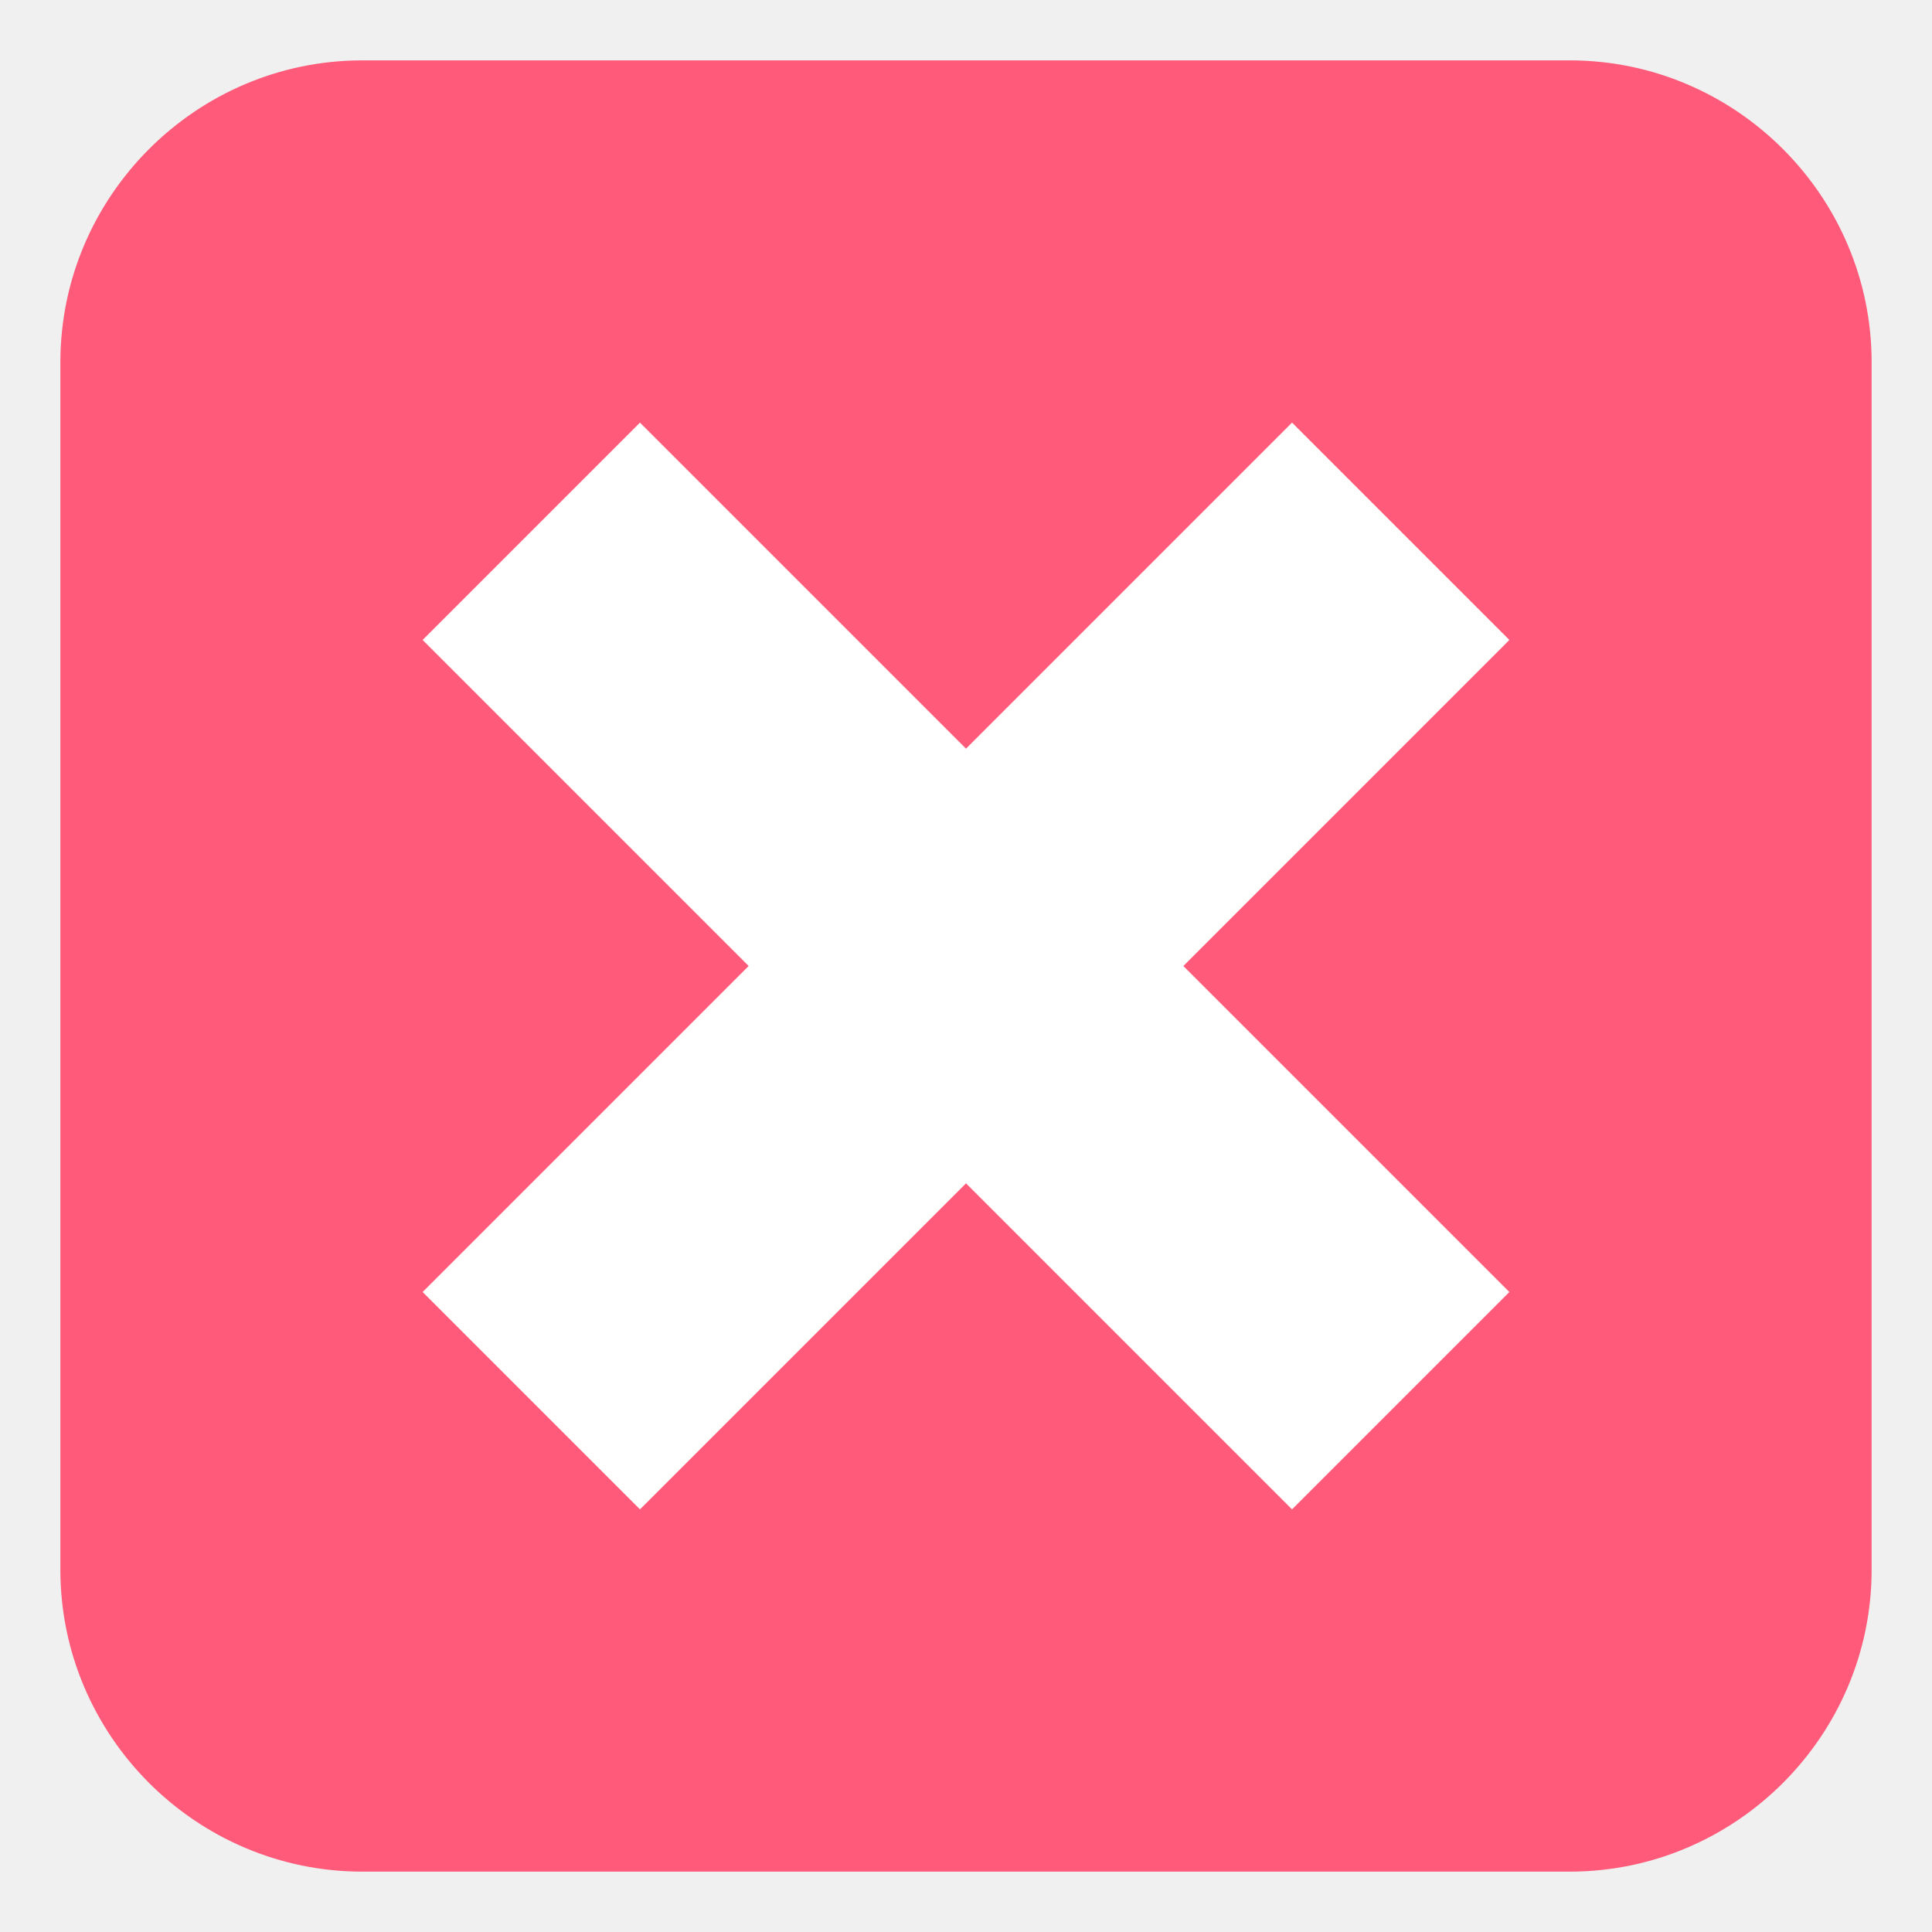
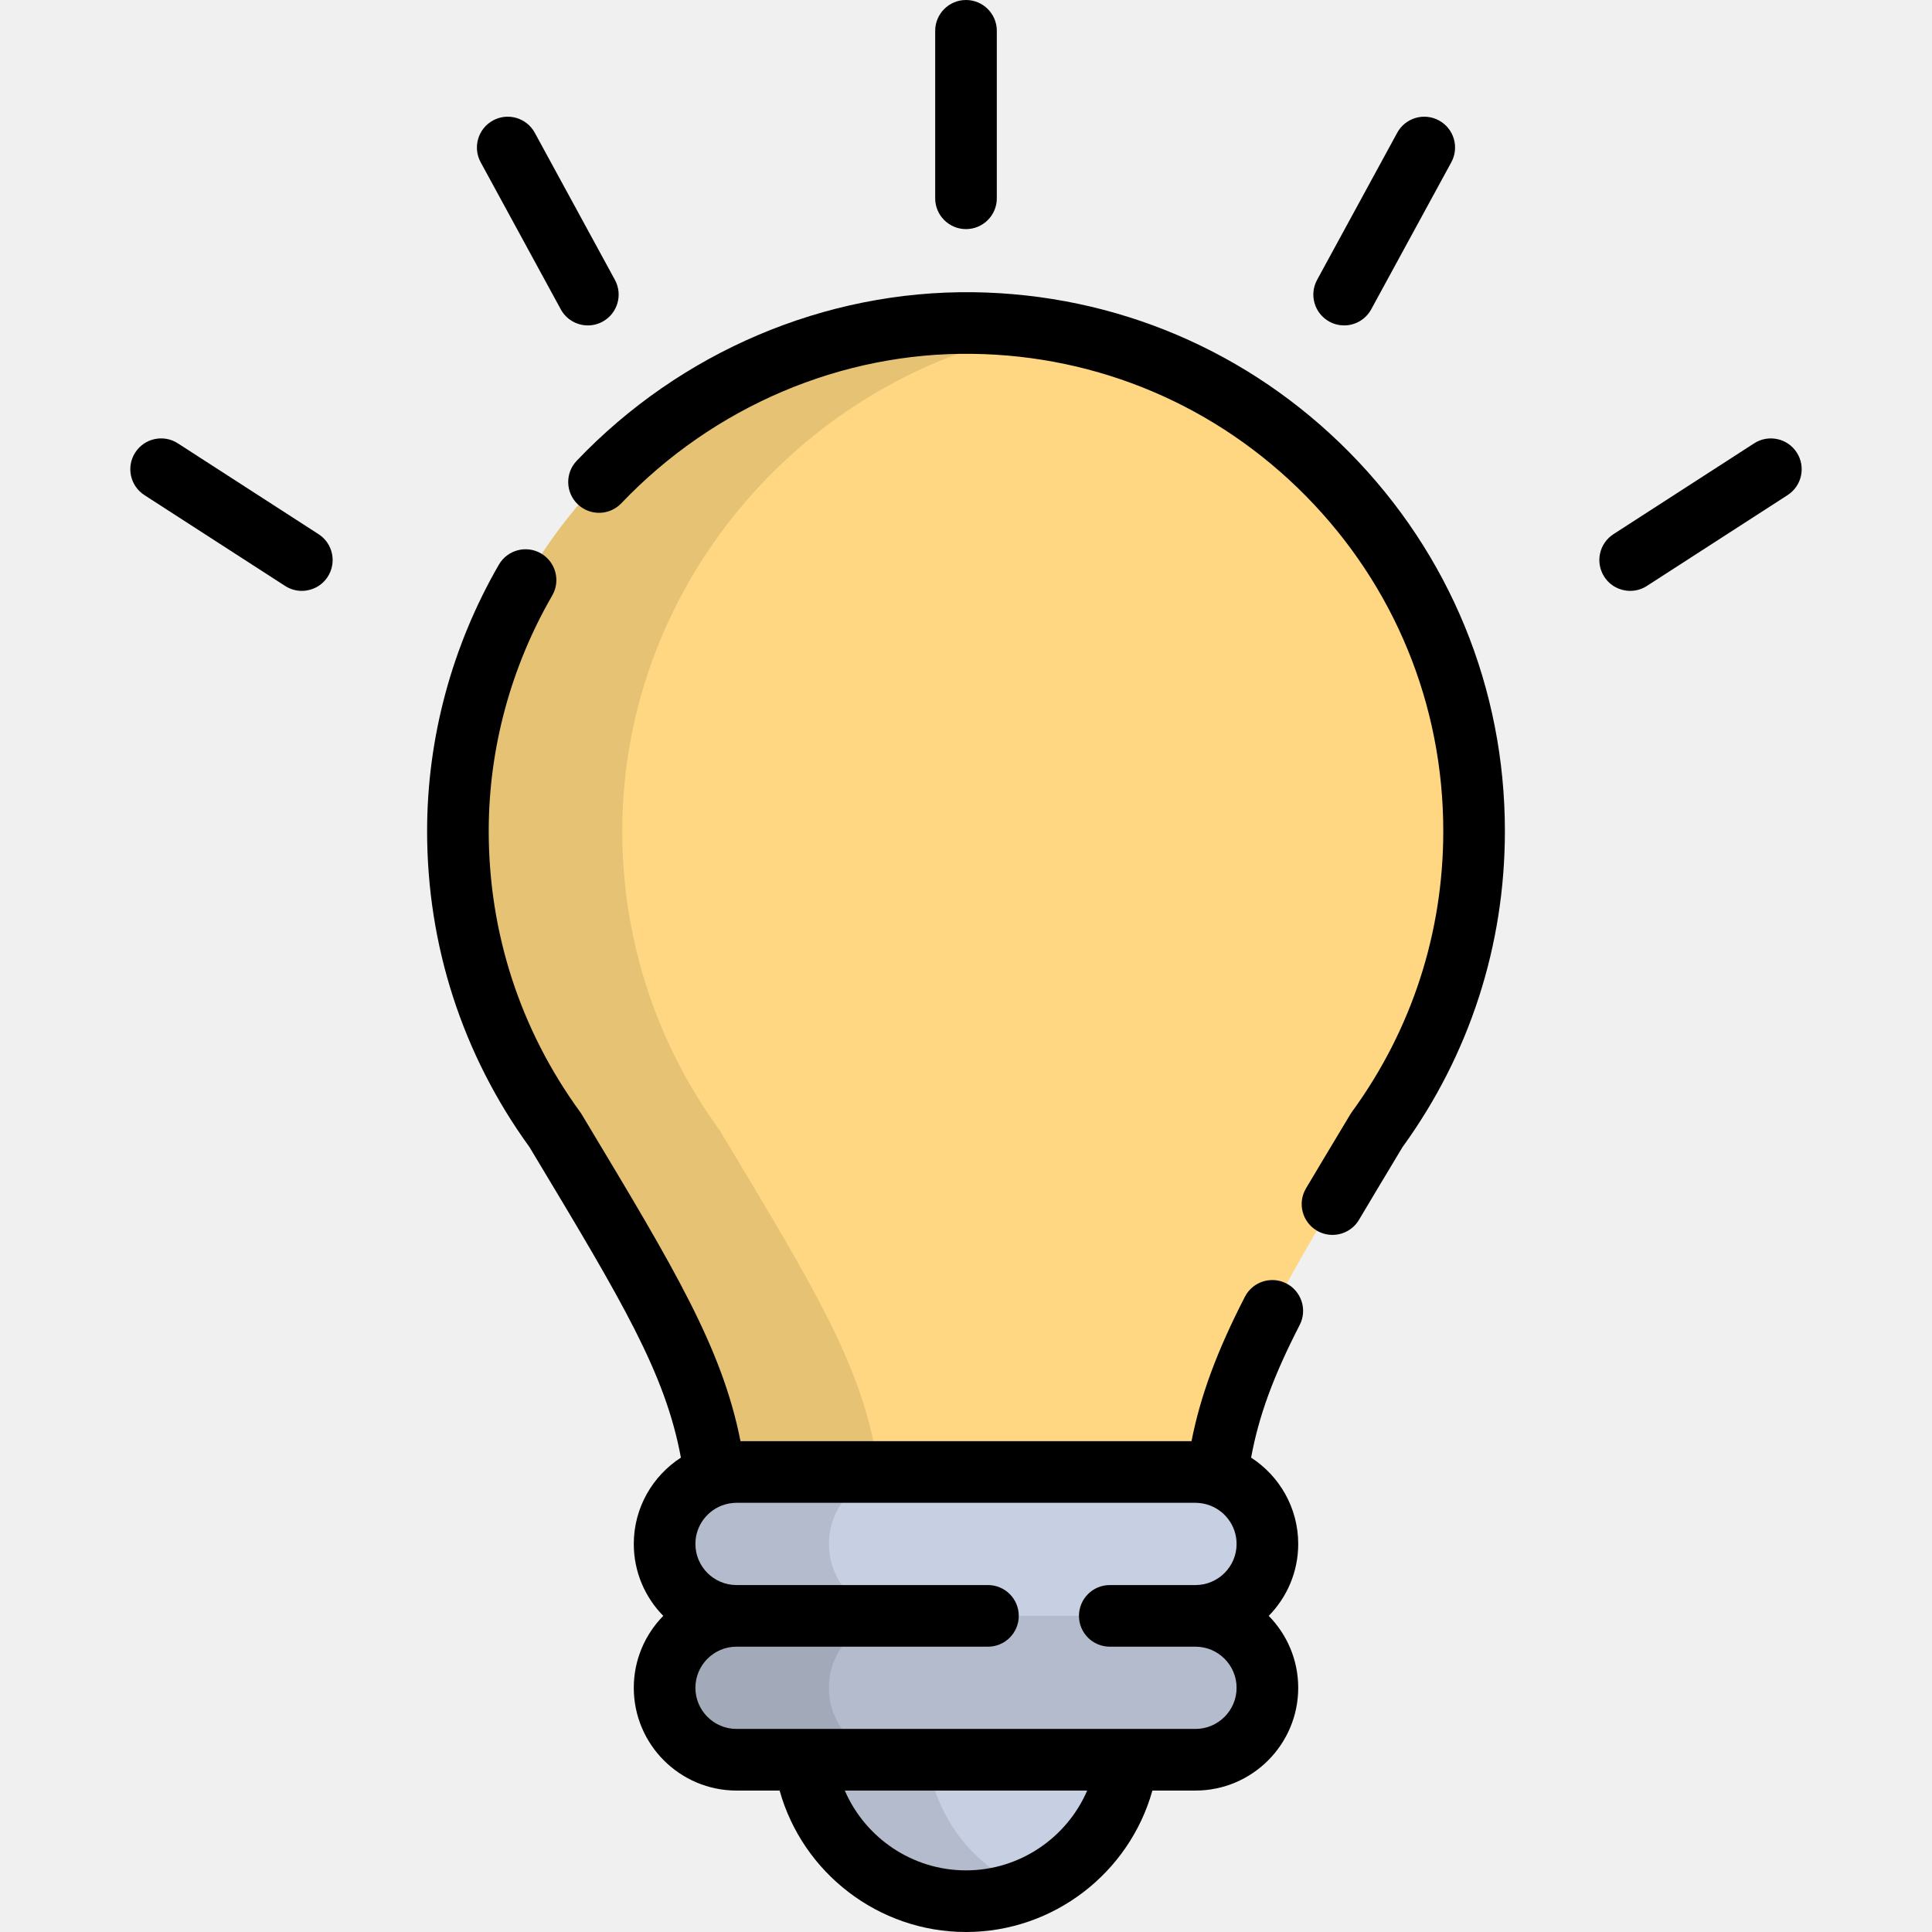
- <svg xmlns="http://www.w3.org/2000/svg" width="800px" height="800px" viewBox="0 0 64 64" aria-hidden="true" role="img" class="iconify iconify--emojione" preserveAspectRatio="xMidYMid meet">
-   <path d="M62 52c0 5.5-4.5 10-10 10H12C6.5 62 2 57.5 2 52V12C2 6.5 6.5 2 12 2h40c5.5 0 10 4.5 10 10v40z" fill="#ff5a79" />
-   <path fill="#ffffff" d="M50 21.2L42.8 14L32 24.8L21.2 14L14 21.2L24.8 32L14 42.8l7.2 7.2L32 39.2L42.8 50l7.2-7.2L39.2 32z" />
+ <svg xmlns="http://www.w3.org/2000/svg" height="800px" width="800px" version="1.1" id="Layer_1" viewBox="0 0 512 512" xml:space="preserve">
+   <path style="fill:#C7CFE2;" d="M212.868,428.222v32.482c0,23.821,19.31,43.131,43.131,43.131l0,0  c23.821,0,43.131-19.31,43.131-43.131v-32.482H212.868z" />
+   <path style="opacity:0.1;enable-background:new    ;" d="M245.531,460.704v-32.482h-32.662v32.482  c0,23.821,19.31,43.131,43.131,43.131c5.781,0,11.292-1.145,16.331-3.21C256.61,494.187,245.531,478.743,245.531,460.704z" />
+   <path style="fill:#FFD782;" d="M257.861,85.607c-74.306-1.006-136.51,60.325-136.51,134.637c0,29.618,9.571,56.997,25.777,79.229  c26.009,43.305,38.363,63.481,42.092,89.916c1.599,11.334,11.283,19.77,22.729,19.77h88.102c11.446,0,21.129-8.437,22.729-19.77  c3.73-26.435,16.084-46.61,42.092-89.916c16.207-22.232,25.777-49.611,25.777-79.229C390.649,146.5,331.367,86.602,257.861,85.607z" />
+   <path style="opacity:0.1;enable-background:new    ;" d="M232.769,389.388c-3.73-26.435-16.083-46.61-42.092-89.916  c-16.207-22.232-25.777-49.611-25.777-79.229c0-66.338,49.574-122.327,113.073-132.864c-6.556-1.077-13.273-1.68-20.112-1.774  c-74.306-1.006-136.51,60.325-136.51,134.637c0,29.618,9.571,56.997,25.777,79.229c26.009,43.306,38.362,63.481,42.092,89.916  c1.599,11.334,11.283,19.769,22.729,19.769h43.55C244.052,409.158,234.368,400.722,232.769,389.388z" />
+   <path style="fill:#B4BBCC;" d="M316.812,428.222L256,409.158l-60.812,19.064c-10.529,0-19.064,8.536-19.064,19.064  c0,10.529,8.536,19.065,19.064,19.065h121.623c10.529,0,19.064-8.536,19.064-19.065C335.876,436.758,327.34,428.222,316.812,428.222  z" />
+   <path style="opacity:0.1;enable-background:new    ;" d="M219.673,447.287c0-10.529,8.536-19.064,19.065-19.064l39.037-12.237  L256,409.16l-60.812,19.064c-10.529,0-19.065,8.536-19.065,19.064c0,10.529,8.536,19.065,19.065,19.065h43.55  C228.209,466.351,219.673,457.817,219.673,447.287z" />
+   <path style="fill:#C7CFE2;" d="M316.812,390.093H195.188c-10.529,0-19.064,8.536-19.064,19.064l0,0  c0,10.529,8.536,19.064,19.064,19.064h121.623c10.529,0,19.064-8.536,19.064-19.064l0,0  C335.876,398.629,327.34,390.093,316.812,390.093z" />
+   <path style="opacity:0.1;enable-background:new    ;" d="M219.673,409.158c0-10.529,8.536-19.064,19.065-19.064h-43.55  c-10.529,0-19.065,8.536-19.065,19.064c0,10.529,8.536,19.064,19.065,19.064h43.55C228.209,428.222,219.673,419.688,219.673,409.158  z" />
+   <path d="M247.834,8.166v44.383c0,4.51,3.656,8.166,8.166,8.166c4.51,0,8.166-3.656,8.166-8.166V8.166C264.166,3.656,260.51,0,256,0  C251.49,0,247.834,3.656,247.834,8.166z" />
+   <path d="M127.383,43.001l21.23,38.976c1.482,2.721,4.284,4.261,7.178,4.261c1.32,0,2.658-0.32,3.899-0.996  c3.961-2.157,5.422-7.117,3.265-11.077l-21.23-38.976c-2.157-3.961-7.117-5.423-11.077-3.265  C126.689,34.082,125.227,39.041,127.383,43.001z" />
+   <path d="M38.272,131.209l37.288,24.072c1.37,0.885,2.904,1.306,4.421,1.306c2.679,0,5.305-1.318,6.868-3.738  c2.446-3.789,1.358-8.843-2.431-11.289L47.13,117.488c-3.79-2.447-8.843-1.359-11.289,2.431  C33.394,123.708,34.483,128.763,38.272,131.209z" />
+   <path d="M381.349,31.924c-3.963-2.158-8.921-0.695-11.077,3.265l-21.229,38.976c-2.157,3.961-0.696,8.919,3.264,11.077  c1.241,0.676,2.579,0.996,3.899,0.996c2.894,0,5.696-1.542,7.178-4.261l21.229-38.976C386.771,39.04,385.309,34.082,381.349,31.924z  " />
+   <path d="M464.87,117.488l-37.288,24.072c-3.789,2.446-4.878,7.5-2.431,11.289c1.562,2.419,4.187,3.738,6.868,3.738  c1.518,0,3.053-0.422,4.421-1.306l37.288-24.072c3.789-2.446,4.878-7.5,2.431-11.289  C473.713,116.131,468.655,115.044,464.87,117.488z" />
+   <path d="M348.959,326.116c1.306,0.775,2.743,1.144,4.159,1.144c2.788,0,5.505-1.428,7.03-4c3.277-5.523,6.841-11.456,10.724-17.92  l0.814-1.355c17.749-24.477,27.127-53.425,27.127-83.742c0-37.804-14.626-73.438-41.184-100.336  c-26.533-26.873-61.926-41.955-99.659-42.465c-39.282-0.496-77.577,15.748-105.133,44.661c-3.112,3.265-2.988,8.433,0.278,11.545  c3.265,3.111,8.434,2.988,11.545-0.278c24.432-25.637,58.362-40.089,93.091-39.599c33.416,0.453,64.761,13.81,88.259,37.61  c23.521,23.822,36.474,55.381,36.474,88.862c0,26.958-8.371,52.692-24.209,74.42c-0.143,0.196-0.277,0.397-0.402,0.605l-0.998,1.661  c-3.899,6.491-7.479,12.45-10.77,17.996C343.803,318.805,345.081,323.814,348.959,326.116z" />
+   <path d="M340.905,340.129c-4.009-2.06-8.933-0.481-10.995,3.531c-7.356,14.315-11.749,26.121-14.148,38.268H196.238  c-4.863-24.654-17.421-45.557-40.65-84.227l-1.461-2.431c-0.125-0.208-0.259-0.409-0.402-0.606  c-15.838-21.728-24.209-47.462-24.209-74.42c0-21.791,5.819-43.38,16.83-62.432c2.257-3.904,0.92-8.899-2.984-11.155  c-3.903-2.257-8.898-0.921-11.155,2.984c-12.443,21.533-19.02,45.947-19.02,70.603c0,30.316,9.378,59.264,27.127,83.742l1.277,2.125  c23.336,38.849,34.733,57.826,38.853,80.175c-7.504,4.854-12.484,13.29-12.484,22.873c0,7.418,2.984,14.148,7.812,19.064  c-4.827,4.916-7.812,11.647-7.812,19.064c0,15.015,12.216,27.231,27.229,27.231h11.417C212.696,496.319,232.792,512,256,512  s43.304-15.68,49.395-37.483h11.417c15.015,0,27.229-12.216,27.229-27.231c0-7.418-2.984-14.148-7.812-19.064  c4.827-4.916,7.812-11.647,7.812-19.064c0-9.583-4.98-18.02-12.484-22.873c2.04-11.092,5.916-21.612,12.878-35.161  C346.497,347.113,344.915,342.19,340.905,340.129z M256,495.669c-14.214,0-26.716-8.625-32.117-21.152h64.234  C282.714,487.044,270.212,495.669,256,495.669z M294.103,436.388h22.708c6.01,0,10.898,4.89,10.898,10.898  c0,6.01-4.89,10.899-10.898,10.899H195.187c-6.01,0-10.898-4.89-10.898-10.899s4.89-10.898,10.898-10.898h66.631  c4.51,0,8.166-3.656,8.166-8.166s-3.656-8.166-8.166-8.166h-66.631c-6.01,0-10.898-4.89-10.898-10.898  c0-4.921,3.279-9.086,7.766-10.436c0.421-0.126,0.851-0.221,1.286-0.295c0.131-0.023,0.261-0.042,0.393-0.06  c0.48-0.063,0.964-0.109,1.453-0.109h121.623c0.49,0,0.973,0.045,1.453,0.109c0.133,0.017,0.263,0.038,0.395,0.061  c0.431,0.073,0.858,0.168,1.276,0.293c4.491,1.347,7.775,5.513,7.775,10.438c0,6.01-4.89,10.898-10.898,10.898h-22.708  c-4.51,0-8.166,3.656-8.166,8.166S289.593,436.388,294.103,436.388z" />
</svg>
